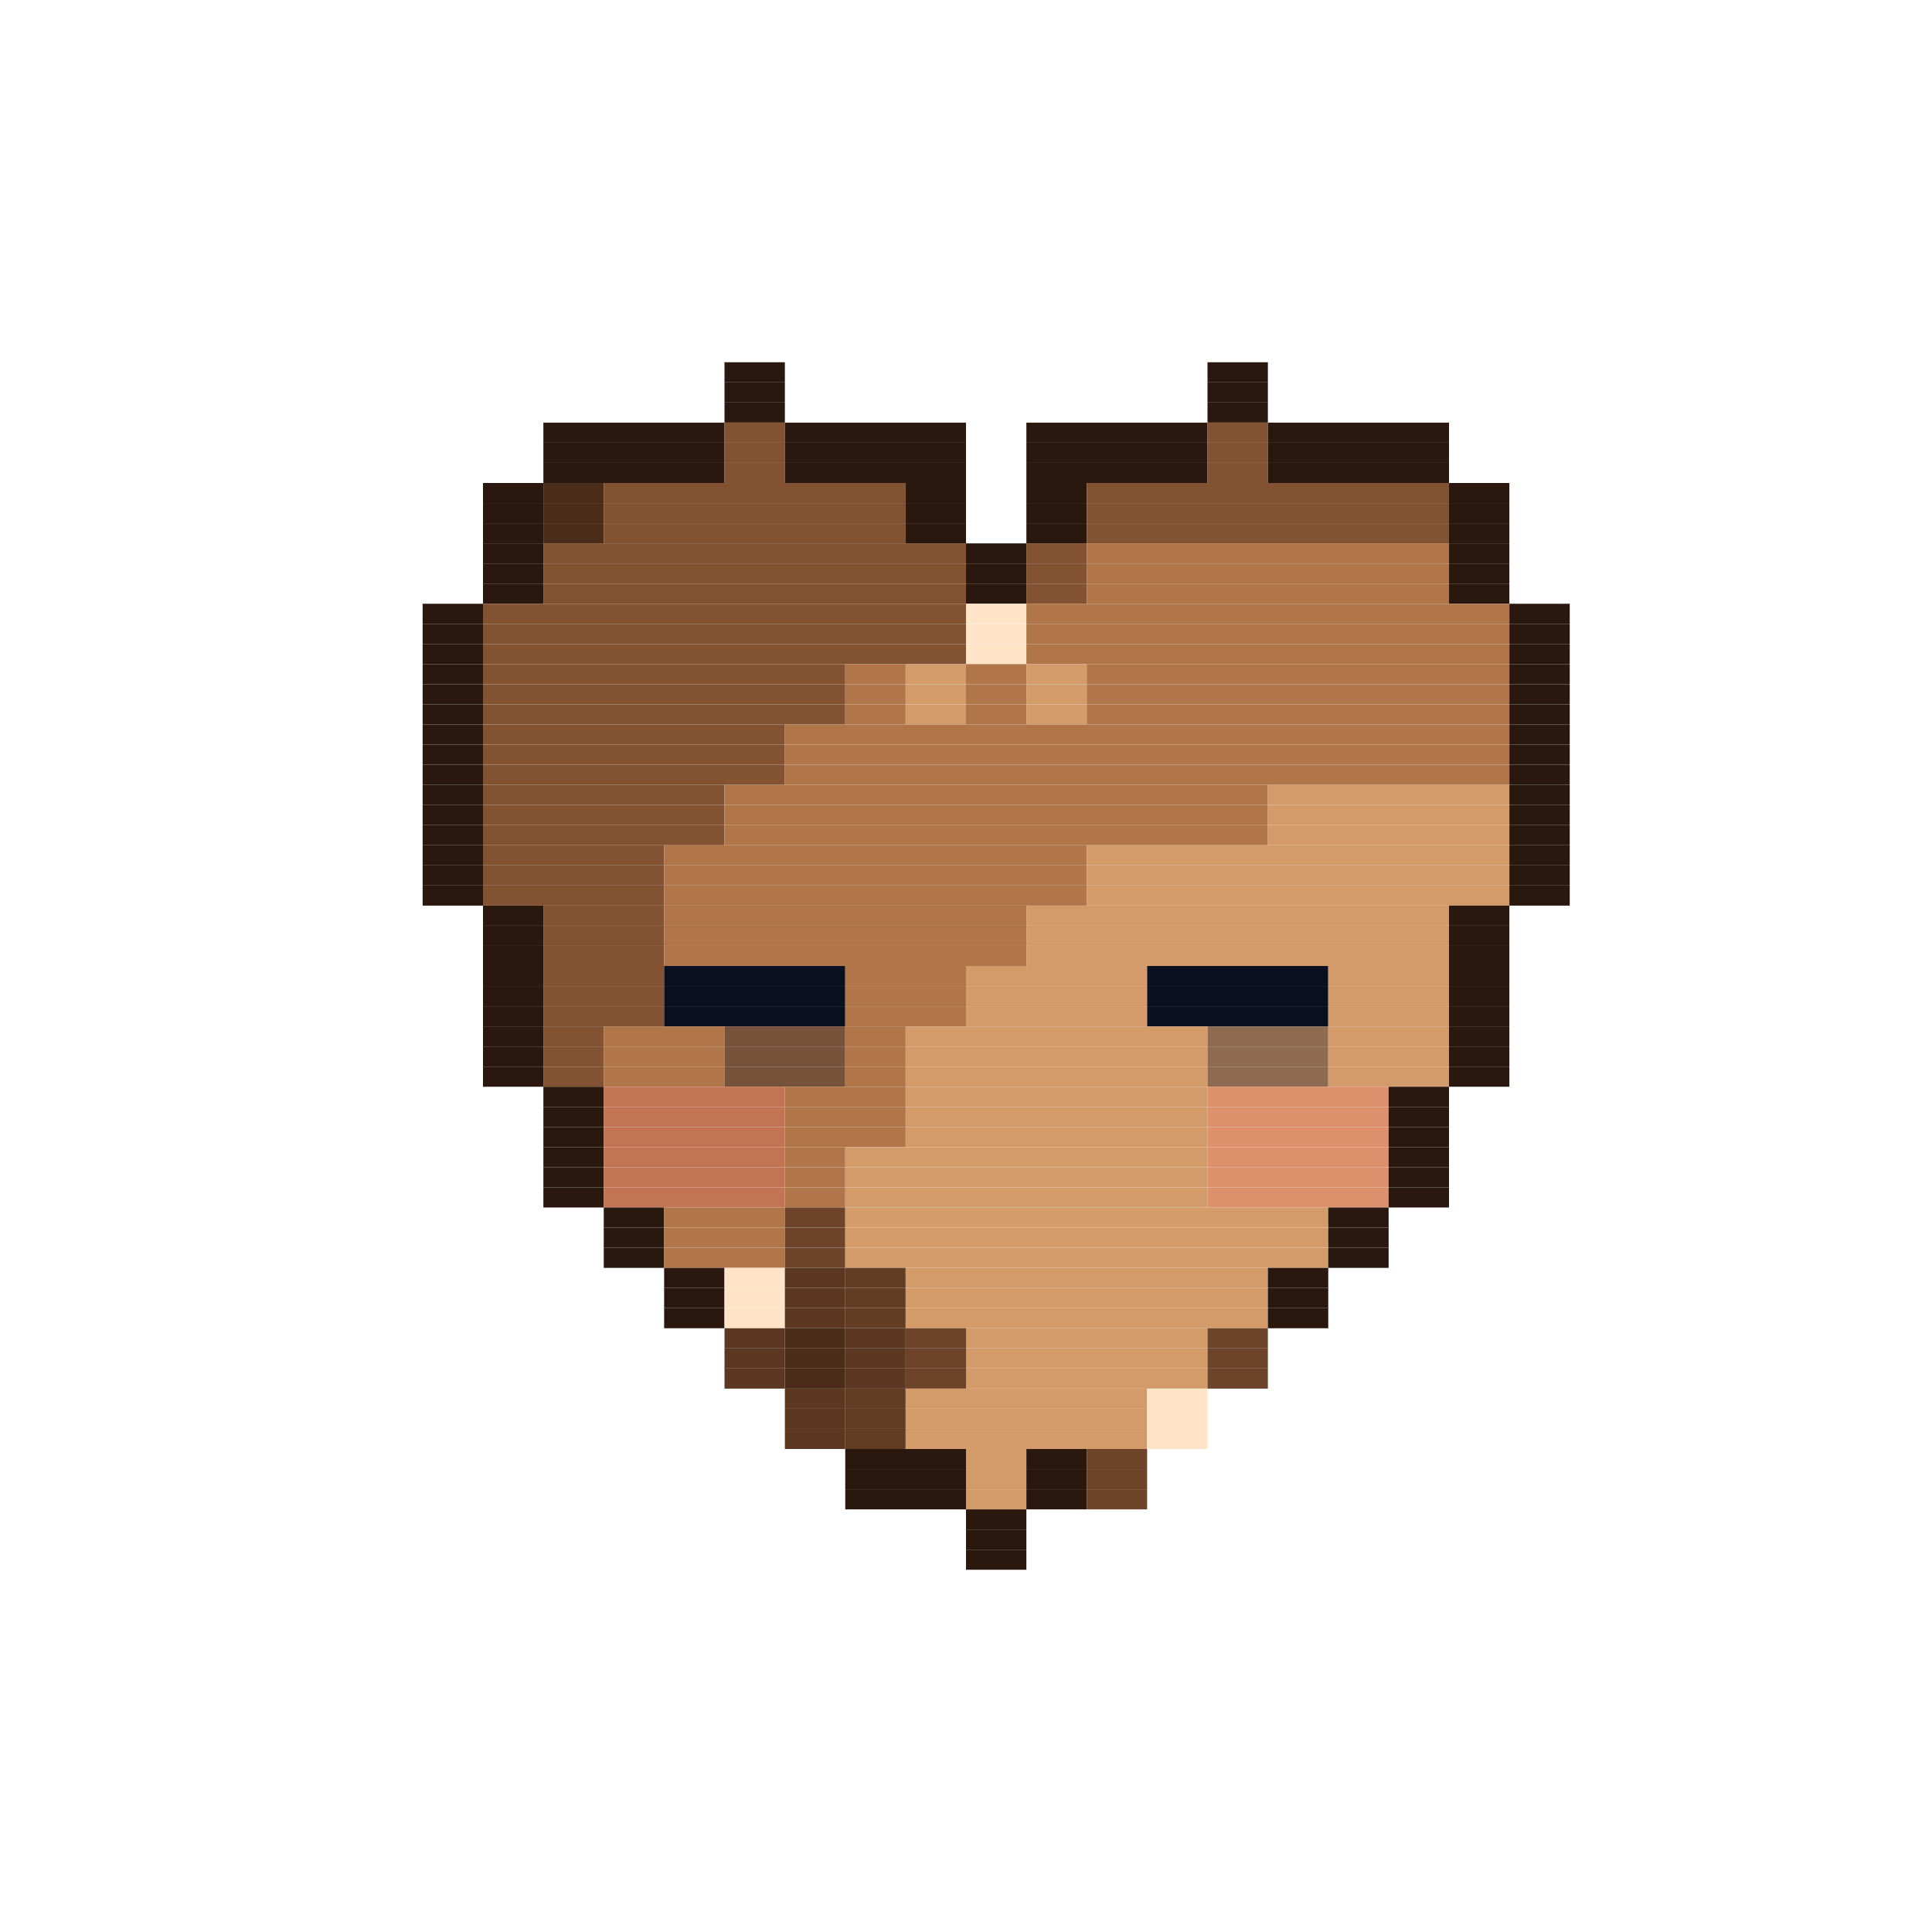
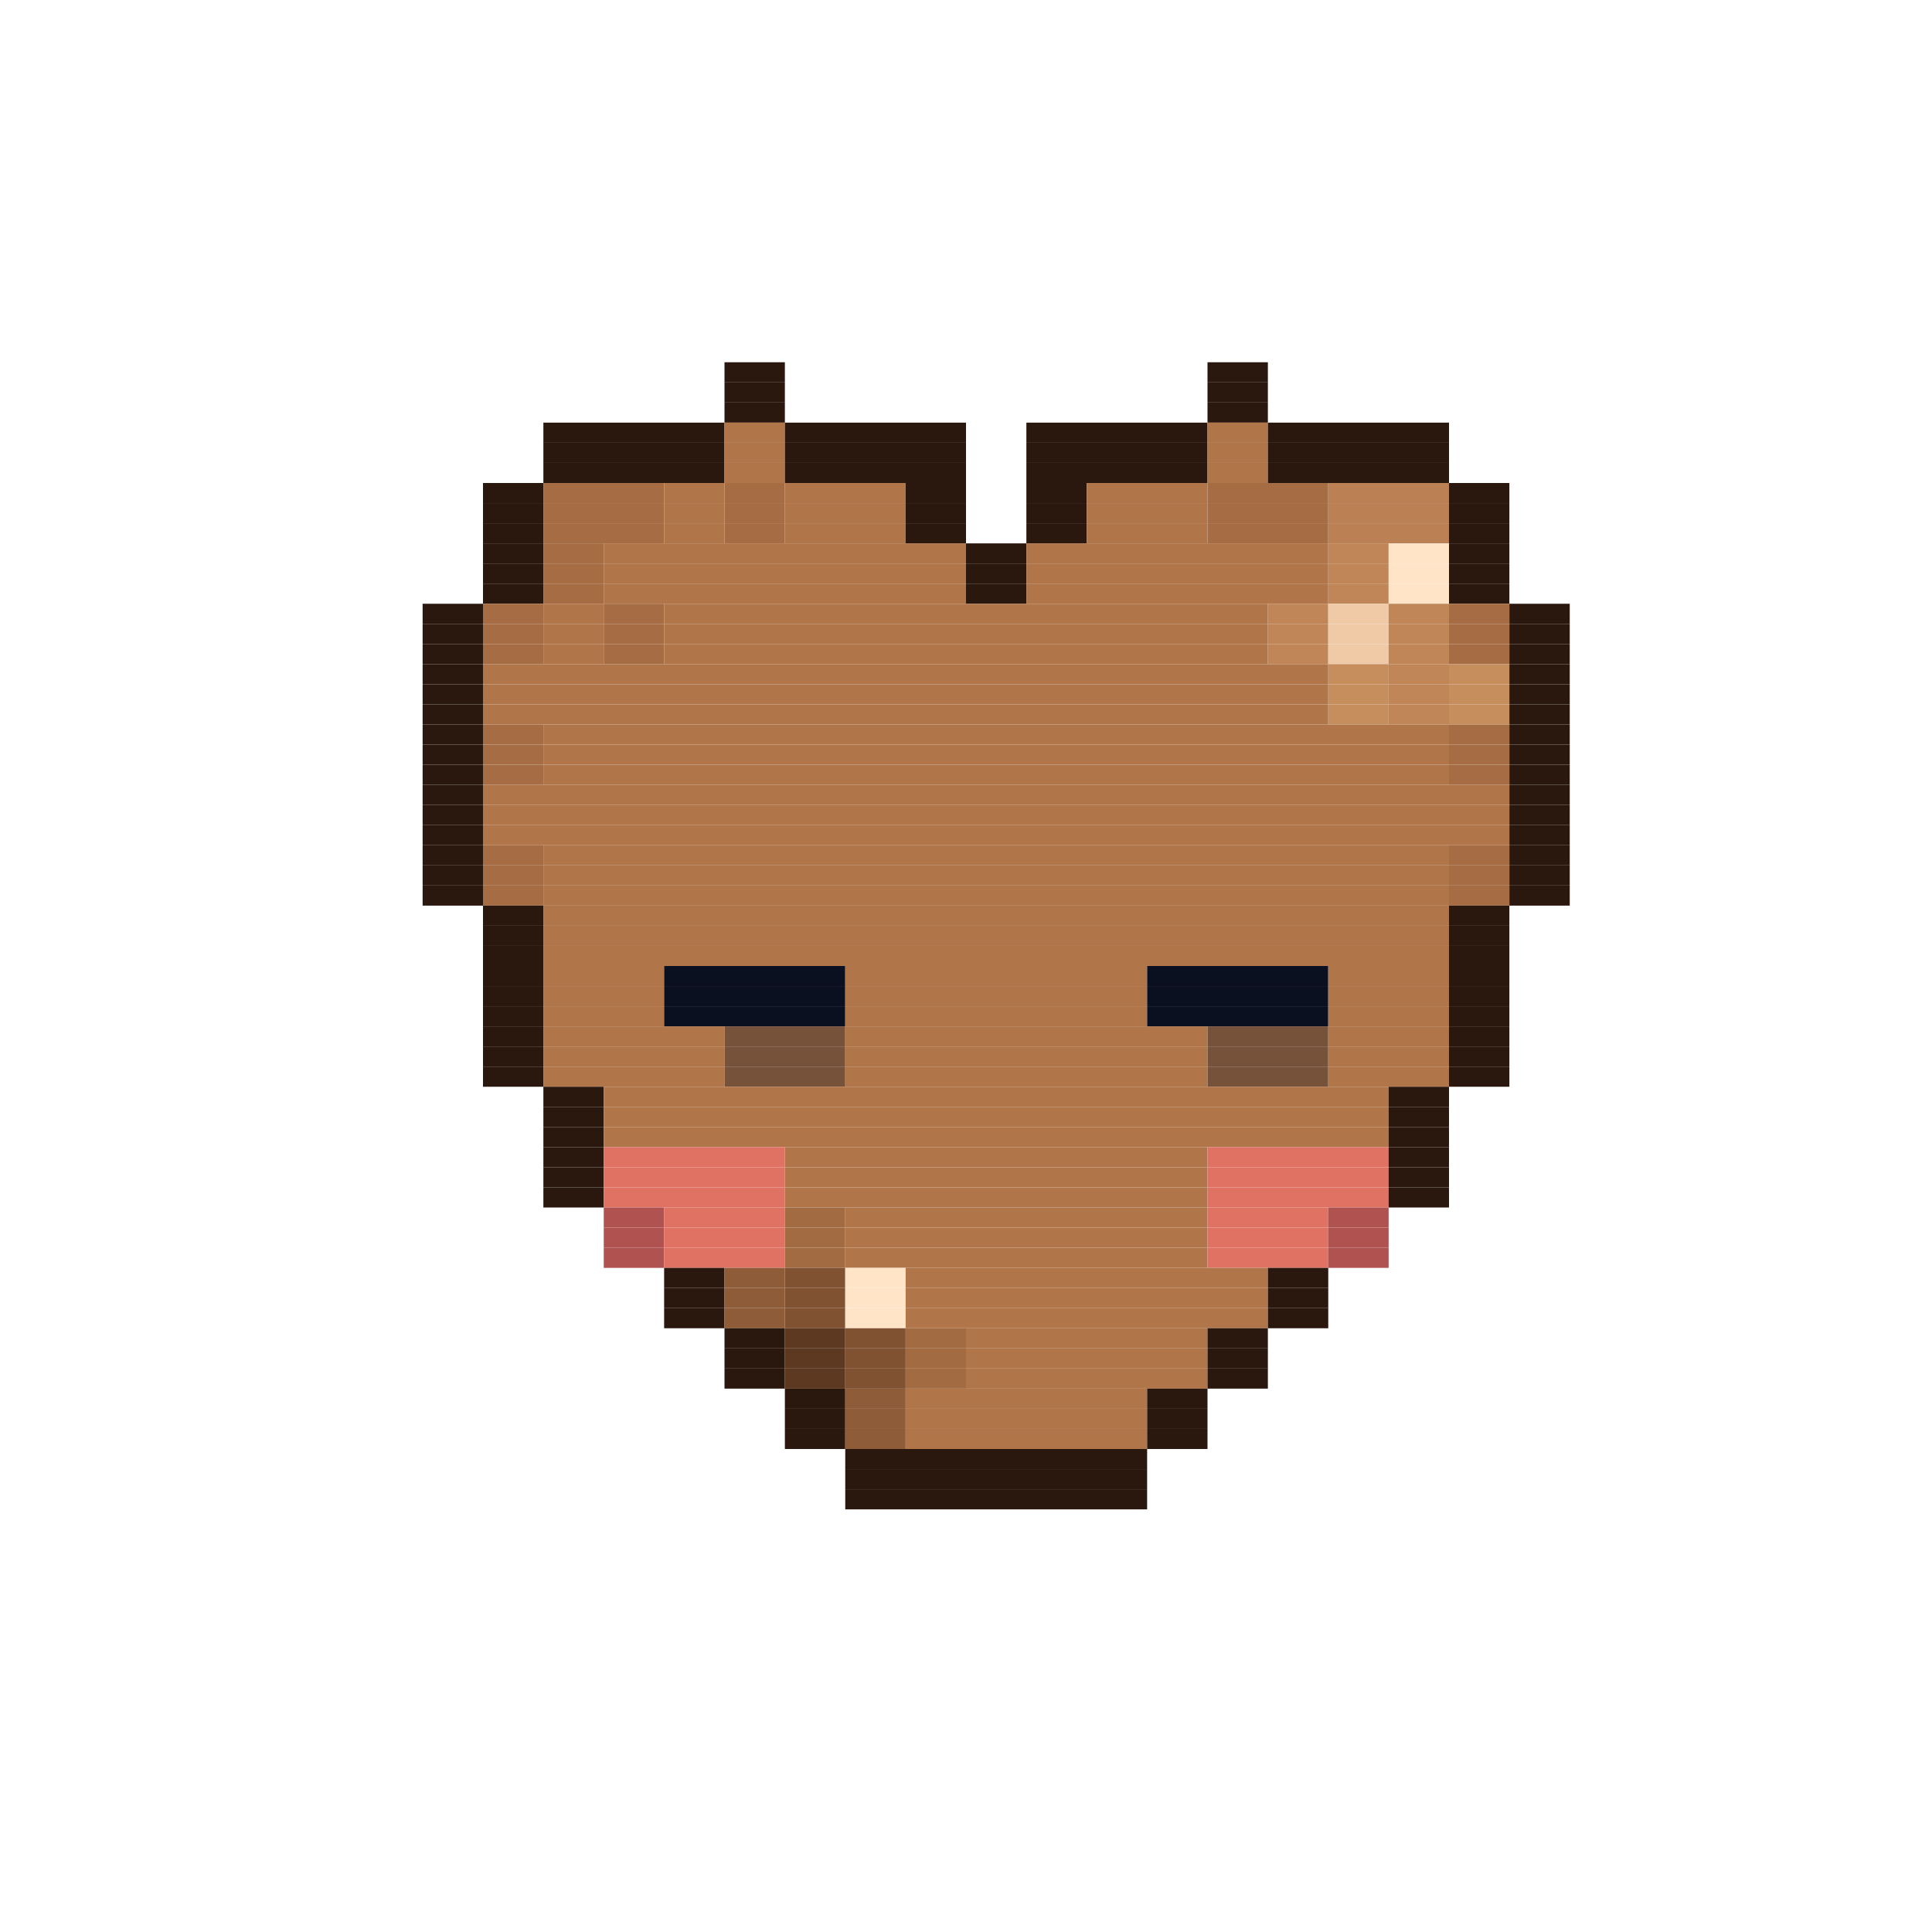
<svg xmlns="http://www.w3.org/2000/svg" viewBox="0 0 96 96" width="96" height="96" style="image-rendering:pixelated">
  <rect x="36" y="18" width="3" height="1" fill="#2a180f" />
  <rect x="60" y="18" width="3" height="1" fill="#2a180f" />
  <rect x="36" y="19" width="3" height="1" fill="#2a180f" />
  <rect x="60" y="19" width="3" height="1" fill="#2a180f" />
  <rect x="36" y="20" width="3" height="1" fill="#2a180f" />
  <rect x="60" y="20" width="3" height="1" fill="#2a180f" />
  <rect x="27" y="21" width="9" height="1" fill="#2a180f" />
-   <rect x="36" y="21" width="3" height="1" fill="#835233" />
+   <rect x="36" y="21" width="3" height="1" fill="#b07549" />
  <rect x="39" y="21" width="9" height="1" fill="#2a180f" />
  <rect x="51" y="21" width="9" height="1" fill="#2a180f" />
-   <rect x="60" y="21" width="3" height="1" fill="#835233" />
+   <rect x="60" y="21" width="3" height="1" fill="#b07549" />
  <rect x="63" y="21" width="9" height="1" fill="#2a180f" />
  <rect x="27" y="22" width="9" height="1" fill="#2a180f" />
-   <rect x="36" y="22" width="3" height="1" fill="#835233" />
+   <rect x="36" y="22" width="3" height="1" fill="#b07549" />
  <rect x="39" y="22" width="9" height="1" fill="#2a180f" />
  <rect x="51" y="22" width="9" height="1" fill="#2a180f" />
-   <rect x="60" y="22" width="3" height="1" fill="#835233" />
+   <rect x="60" y="22" width="3" height="1" fill="#b07549" />
  <rect x="63" y="22" width="9" height="1" fill="#2a180f" />
  <rect x="27" y="23" width="9" height="1" fill="#2a180f" />
-   <rect x="36" y="23" width="3" height="1" fill="#835233" />
+   <rect x="36" y="23" width="3" height="1" fill="#b07549" />
  <rect x="39" y="23" width="9" height="1" fill="#2a180f" />
  <rect x="51" y="23" width="9" height="1" fill="#2a180f" />
-   <rect x="60" y="23" width="3" height="1" fill="#835233" />
+   <rect x="60" y="23" width="3" height="1" fill="#b07549" />
  <rect x="63" y="23" width="9" height="1" fill="#2a180f" />
  <rect x="24" y="24" width="3" height="1" fill="#2a180f" />
-   <rect x="27" y="24" width="3" height="1" fill="#4b2c19" />
-   <rect x="30" y="24" width="15" height="1" fill="#835233" />
+   <rect x="27" y="24" width="6" height="1" fill="#a66d44" />
+   <rect x="33" y="24" width="3" height="1" fill="#b07549" />
+   <rect x="36" y="24" width="3" height="1" fill="#a66d44" />
+   <rect x="39" y="24" width="6" height="1" fill="#b07549" />
  <rect x="45" y="24" width="3" height="1" fill="#2a180f" />
  <rect x="51" y="24" width="3" height="1" fill="#2a180f" />
-   <rect x="54" y="24" width="18" height="1" fill="#835233" />
+   <rect x="54" y="24" width="6" height="1" fill="#b07549" />
+   <rect x="60" y="24" width="6" height="1" fill="#a66d44" />
+   <rect x="66" y="24" width="6" height="1" fill="#bb8053" />
  <rect x="72" y="24" width="3" height="1" fill="#2a180f" />
  <rect x="24" y="25" width="3" height="1" fill="#2a180f" />
-   <rect x="27" y="25" width="3" height="1" fill="#4b2c19" />
-   <rect x="30" y="25" width="15" height="1" fill="#835233" />
+   <rect x="27" y="25" width="6" height="1" fill="#a66d44" />
+   <rect x="33" y="25" width="3" height="1" fill="#b07549" />
+   <rect x="36" y="25" width="3" height="1" fill="#a66d44" />
+   <rect x="39" y="25" width="6" height="1" fill="#b07549" />
  <rect x="45" y="25" width="3" height="1" fill="#2a180f" />
  <rect x="51" y="25" width="3" height="1" fill="#2a180f" />
-   <rect x="54" y="25" width="18" height="1" fill="#835233" />
+   <rect x="54" y="25" width="6" height="1" fill="#b07549" />
+   <rect x="60" y="25" width="6" height="1" fill="#a66d44" />
+   <rect x="66" y="25" width="6" height="1" fill="#bb8053" />
  <rect x="72" y="25" width="3" height="1" fill="#2a180f" />
  <rect x="24" y="26" width="3" height="1" fill="#2a180f" />
-   <rect x="27" y="26" width="3" height="1" fill="#4b2c19" />
-   <rect x="30" y="26" width="15" height="1" fill="#835233" />
+   <rect x="27" y="26" width="6" height="1" fill="#a66d44" />
+   <rect x="33" y="26" width="3" height="1" fill="#b07549" />
+   <rect x="36" y="26" width="3" height="1" fill="#a66d44" />
+   <rect x="39" y="26" width="6" height="1" fill="#b07549" />
  <rect x="45" y="26" width="3" height="1" fill="#2a180f" />
  <rect x="51" y="26" width="3" height="1" fill="#2a180f" />
-   <rect x="54" y="26" width="18" height="1" fill="#835233" />
+   <rect x="54" y="26" width="6" height="1" fill="#b07549" />
+   <rect x="60" y="26" width="6" height="1" fill="#a66d44" />
+   <rect x="66" y="26" width="6" height="1" fill="#bb8053" />
  <rect x="72" y="26" width="3" height="1" fill="#2a180f" />
  <rect x="24" y="27" width="3" height="1" fill="#2a180f" />
-   <rect x="27" y="27" width="21" height="1" fill="#835233" />
+   <rect x="27" y="27" width="3" height="1" fill="#a66d44" />
+   <rect x="30" y="27" width="18" height="1" fill="#b07549" />
  <rect x="48" y="27" width="3" height="1" fill="#2a180f" />
-   <rect x="51" y="27" width="3" height="1" fill="#835233" />
-   <rect x="54" y="27" width="18" height="1" fill="#b07549" />
+   <rect x="51" y="27" width="15" height="1" fill="#b07549" />
+   <rect x="66" y="27" width="3" height="1" fill="#c08657" />
+   <rect x="69" y="27" width="3" height="1" fill="#ffe4c8" />
  <rect x="72" y="27" width="3" height="1" fill="#2a180f" />
  <rect x="24" y="28" width="3" height="1" fill="#2a180f" />
-   <rect x="27" y="28" width="21" height="1" fill="#835233" />
+   <rect x="27" y="28" width="3" height="1" fill="#a66d44" />
+   <rect x="30" y="28" width="18" height="1" fill="#b07549" />
  <rect x="48" y="28" width="3" height="1" fill="#2a180f" />
-   <rect x="51" y="28" width="3" height="1" fill="#835233" />
-   <rect x="54" y="28" width="18" height="1" fill="#b07549" />
+   <rect x="51" y="28" width="15" height="1" fill="#b07549" />
+   <rect x="66" y="28" width="3" height="1" fill="#c08657" />
+   <rect x="69" y="28" width="3" height="1" fill="#ffe4c8" />
  <rect x="72" y="28" width="3" height="1" fill="#2a180f" />
  <rect x="24" y="29" width="3" height="1" fill="#2a180f" />
-   <rect x="27" y="29" width="21" height="1" fill="#835233" />
+   <rect x="27" y="29" width="3" height="1" fill="#a66d44" />
+   <rect x="30" y="29" width="18" height="1" fill="#b07549" />
  <rect x="48" y="29" width="3" height="1" fill="#2a180f" />
-   <rect x="51" y="29" width="3" height="1" fill="#835233" />
-   <rect x="54" y="29" width="18" height="1" fill="#b07549" />
+   <rect x="51" y="29" width="15" height="1" fill="#b07549" />
+   <rect x="66" y="29" width="3" height="1" fill="#c08657" />
+   <rect x="69" y="29" width="3" height="1" fill="#ffe4c8" />
  <rect x="72" y="29" width="3" height="1" fill="#2a180f" />
  <rect x="21" y="30" width="3" height="1" fill="#2a180f" />
-   <rect x="24" y="30" width="24" height="1" fill="#835233" />
-   <rect x="48" y="30" width="3" height="1" fill="#ffe4c8" />
-   <rect x="51" y="30" width="24" height="1" fill="#b07549" />
+   <rect x="24" y="30" width="3" height="1" fill="#a66d44" />
+   <rect x="27" y="30" width="3" height="1" fill="#b07549" />
+   <rect x="30" y="30" width="3" height="1" fill="#a66d44" />
+   <rect x="33" y="30" width="30" height="1" fill="#b07549" />
+   <rect x="63" y="30" width="3" height="1" fill="#c08657" />
+   <rect x="66" y="30" width="3" height="1" fill="#f0caa7" />
+   <rect x="69" y="30" width="3" height="1" fill="#c08657" />
+   <rect x="72" y="30" width="3" height="1" fill="#a66d44" />
  <rect x="75" y="30" width="3" height="1" fill="#2a180f" />
  <rect x="21" y="31" width="3" height="1" fill="#2a180f" />
-   <rect x="24" y="31" width="24" height="1" fill="#835233" />
-   <rect x="48" y="31" width="3" height="1" fill="#ffe4c8" />
-   <rect x="51" y="31" width="24" height="1" fill="#b07549" />
+   <rect x="24" y="31" width="3" height="1" fill="#a66d44" />
+   <rect x="27" y="31" width="3" height="1" fill="#b07549" />
+   <rect x="30" y="31" width="3" height="1" fill="#a66d44" />
+   <rect x="33" y="31" width="30" height="1" fill="#b07549" />
+   <rect x="63" y="31" width="3" height="1" fill="#c08657" />
+   <rect x="66" y="31" width="3" height="1" fill="#f0caa7" />
+   <rect x="69" y="31" width="3" height="1" fill="#c08657" />
+   <rect x="72" y="31" width="3" height="1" fill="#a66d44" />
  <rect x="75" y="31" width="3" height="1" fill="#2a180f" />
  <rect x="21" y="32" width="3" height="1" fill="#2a180f" />
-   <rect x="24" y="32" width="24" height="1" fill="#835233" />
-   <rect x="48" y="32" width="3" height="1" fill="#ffe4c8" />
-   <rect x="51" y="32" width="24" height="1" fill="#b07549" />
+   <rect x="24" y="32" width="3" height="1" fill="#a66d44" />
+   <rect x="27" y="32" width="3" height="1" fill="#b07549" />
+   <rect x="30" y="32" width="3" height="1" fill="#a66d44" />
+   <rect x="33" y="32" width="30" height="1" fill="#b07549" />
+   <rect x="63" y="32" width="3" height="1" fill="#c08657" />
+   <rect x="66" y="32" width="3" height="1" fill="#f0caa7" />
+   <rect x="69" y="32" width="3" height="1" fill="#c08657" />
+   <rect x="72" y="32" width="3" height="1" fill="#a66d44" />
  <rect x="75" y="32" width="3" height="1" fill="#2a180f" />
  <rect x="21" y="33" width="3" height="1" fill="#2a180f" />
-   <rect x="24" y="33" width="18" height="1" fill="#835233" />
-   <rect x="42" y="33" width="3" height="1" fill="#b07549" />
-   <rect x="45" y="33" width="3" height="1" fill="#d39b69" />
-   <rect x="48" y="33" width="3" height="1" fill="#b07549" />
-   <rect x="51" y="33" width="3" height="1" fill="#d39b69" />
-   <rect x="54" y="33" width="21" height="1" fill="#b07549" />
+   <rect x="24" y="33" width="42" height="1" fill="#b07549" />
+   <rect x="66" y="33" width="3" height="1" fill="#c68d5d" />
+   <rect x="69" y="33" width="3" height="1" fill="#c08657" />
+   <rect x="72" y="33" width="3" height="1" fill="#c68d5d" />
  <rect x="75" y="33" width="3" height="1" fill="#2a180f" />
  <rect x="21" y="34" width="3" height="1" fill="#2a180f" />
-   <rect x="24" y="34" width="18" height="1" fill="#835233" />
-   <rect x="42" y="34" width="3" height="1" fill="#b07549" />
-   <rect x="45" y="34" width="3" height="1" fill="#d39b69" />
-   <rect x="48" y="34" width="3" height="1" fill="#b07549" />
-   <rect x="51" y="34" width="3" height="1" fill="#d39b69" />
-   <rect x="54" y="34" width="21" height="1" fill="#b07549" />
+   <rect x="24" y="34" width="42" height="1" fill="#b07549" />
+   <rect x="66" y="34" width="3" height="1" fill="#c68d5d" />
+   <rect x="69" y="34" width="3" height="1" fill="#c08657" />
+   <rect x="72" y="34" width="3" height="1" fill="#c68d5d" />
  <rect x="75" y="34" width="3" height="1" fill="#2a180f" />
  <rect x="21" y="35" width="3" height="1" fill="#2a180f" />
-   <rect x="24" y="35" width="18" height="1" fill="#835233" />
-   <rect x="42" y="35" width="3" height="1" fill="#b07549" />
-   <rect x="45" y="35" width="3" height="1" fill="#d39b69" />
-   <rect x="48" y="35" width="3" height="1" fill="#b07549" />
-   <rect x="51" y="35" width="3" height="1" fill="#d39b69" />
-   <rect x="54" y="35" width="21" height="1" fill="#b07549" />
+   <rect x="24" y="35" width="42" height="1" fill="#b07549" />
+   <rect x="66" y="35" width="3" height="1" fill="#c68d5d" />
+   <rect x="69" y="35" width="3" height="1" fill="#c08657" />
+   <rect x="72" y="35" width="3" height="1" fill="#c68d5d" />
  <rect x="75" y="35" width="3" height="1" fill="#2a180f" />
  <rect x="21" y="36" width="3" height="1" fill="#2a180f" />
-   <rect x="24" y="36" width="15" height="1" fill="#835233" />
-   <rect x="39" y="36" width="36" height="1" fill="#b07549" />
+   <rect x="24" y="36" width="3" height="1" fill="#a66d44" />
+   <rect x="27" y="36" width="45" height="1" fill="#b07549" />
+   <rect x="72" y="36" width="3" height="1" fill="#a66d44" />
  <rect x="75" y="36" width="3" height="1" fill="#2a180f" />
  <rect x="21" y="37" width="3" height="1" fill="#2a180f" />
-   <rect x="24" y="37" width="15" height="1" fill="#835233" />
-   <rect x="39" y="37" width="36" height="1" fill="#b07549" />
+   <rect x="24" y="37" width="3" height="1" fill="#a66d44" />
+   <rect x="27" y="37" width="45" height="1" fill="#b07549" />
+   <rect x="72" y="37" width="3" height="1" fill="#a66d44" />
  <rect x="75" y="37" width="3" height="1" fill="#2a180f" />
  <rect x="21" y="38" width="3" height="1" fill="#2a180f" />
-   <rect x="24" y="38" width="15" height="1" fill="#835233" />
-   <rect x="39" y="38" width="36" height="1" fill="#b07549" />
+   <rect x="24" y="38" width="3" height="1" fill="#a66d44" />
+   <rect x="27" y="38" width="45" height="1" fill="#b07549" />
+   <rect x="72" y="38" width="3" height="1" fill="#a66d44" />
  <rect x="75" y="38" width="3" height="1" fill="#2a180f" />
  <rect x="21" y="39" width="3" height="1" fill="#2a180f" />
-   <rect x="24" y="39" width="12" height="1" fill="#835233" />
-   <rect x="36" y="39" width="27" height="1" fill="#b07549" />
-   <rect x="63" y="39" width="12" height="1" fill="#d39b69" />
+   <rect x="24" y="39" width="51" height="1" fill="#b07549" />
  <rect x="75" y="39" width="3" height="1" fill="#2a180f" />
  <rect x="21" y="40" width="3" height="1" fill="#2a180f" />
-   <rect x="24" y="40" width="12" height="1" fill="#835233" />
-   <rect x="36" y="40" width="27" height="1" fill="#b07549" />
-   <rect x="63" y="40" width="12" height="1" fill="#d39b69" />
+   <rect x="24" y="40" width="51" height="1" fill="#b07549" />
  <rect x="75" y="40" width="3" height="1" fill="#2a180f" />
  <rect x="21" y="41" width="3" height="1" fill="#2a180f" />
-   <rect x="24" y="41" width="12" height="1" fill="#835233" />
-   <rect x="36" y="41" width="27" height="1" fill="#b07549" />
-   <rect x="63" y="41" width="12" height="1" fill="#d39b69" />
+   <rect x="24" y="41" width="51" height="1" fill="#b07549" />
  <rect x="75" y="41" width="3" height="1" fill="#2a180f" />
  <rect x="21" y="42" width="3" height="1" fill="#2a180f" />
-   <rect x="24" y="42" width="9" height="1" fill="#835233" />
-   <rect x="33" y="42" width="21" height="1" fill="#b07549" />
-   <rect x="54" y="42" width="21" height="1" fill="#d39b69" />
+   <rect x="24" y="42" width="3" height="1" fill="#a66d44" />
+   <rect x="27" y="42" width="45" height="1" fill="#b07549" />
+   <rect x="72" y="42" width="3" height="1" fill="#a66d44" />
  <rect x="75" y="42" width="3" height="1" fill="#2a180f" />
  <rect x="21" y="43" width="3" height="1" fill="#2a180f" />
-   <rect x="24" y="43" width="9" height="1" fill="#835233" />
-   <rect x="33" y="43" width="21" height="1" fill="#b07549" />
-   <rect x="54" y="43" width="21" height="1" fill="#d39b69" />
+   <rect x="24" y="43" width="3" height="1" fill="#a66d44" />
+   <rect x="27" y="43" width="45" height="1" fill="#b07549" />
+   <rect x="72" y="43" width="3" height="1" fill="#a66d44" />
  <rect x="75" y="43" width="3" height="1" fill="#2a180f" />
  <rect x="21" y="44" width="3" height="1" fill="#2a180f" />
-   <rect x="24" y="44" width="9" height="1" fill="#835233" />
-   <rect x="33" y="44" width="21" height="1" fill="#b07549" />
-   <rect x="54" y="44" width="21" height="1" fill="#d39b69" />
+   <rect x="24" y="44" width="3" height="1" fill="#a66d44" />
+   <rect x="27" y="44" width="45" height="1" fill="#b07549" />
+   <rect x="72" y="44" width="3" height="1" fill="#a66d44" />
  <rect x="75" y="44" width="3" height="1" fill="#2a180f" />
  <rect x="24" y="45" width="3" height="1" fill="#2a180f" />
-   <rect x="27" y="45" width="6" height="1" fill="#835233" />
-   <rect x="33" y="45" width="18" height="1" fill="#b07549" />
-   <rect x="51" y="45" width="21" height="1" fill="#d39b69" />
+   <rect x="27" y="45" width="45" height="1" fill="#b07549" />
  <rect x="72" y="45" width="3" height="1" fill="#2a180f" />
  <rect x="24" y="46" width="3" height="1" fill="#2a180f" />
-   <rect x="27" y="46" width="6" height="1" fill="#835233" />
-   <rect x="33" y="46" width="18" height="1" fill="#b07549" />
-   <rect x="51" y="46" width="21" height="1" fill="#d39b69" />
+   <rect x="27" y="46" width="45" height="1" fill="#b07549" />
  <rect x="72" y="46" width="3" height="1" fill="#2a180f" />
  <rect x="24" y="47" width="3" height="1" fill="#2a180f" />
-   <rect x="27" y="47" width="6" height="1" fill="#835233" />
-   <rect x="33" y="47" width="18" height="1" fill="#b07549" />
-   <rect x="51" y="47" width="21" height="1" fill="#d39b69" />
+   <rect x="27" y="47" width="45" height="1" fill="#b07549" />
  <rect x="72" y="47" width="3" height="1" fill="#2a180f" />
  <rect x="24" y="48" width="3" height="1" fill="#2a180f" />
-   <rect x="27" y="48" width="6" height="1" fill="#835233" />
+   <rect x="27" y="48" width="6" height="1" fill="#b07549" />
  <rect x="33" y="48" width="9" height="1" fill="#0b1020" />
-   <rect x="42" y="48" width="6" height="1" fill="#b07549" />
-   <rect x="48" y="48" width="9" height="1" fill="#d39b69" />
+   <rect x="42" y="48" width="15" height="1" fill="#b07549" />
  <rect x="57" y="48" width="9" height="1" fill="#0b1020" />
-   <rect x="66" y="48" width="6" height="1" fill="#d39b69" />
+   <rect x="66" y="48" width="6" height="1" fill="#b07549" />
  <rect x="72" y="48" width="3" height="1" fill="#2a180f" />
  <rect x="24" y="49" width="3" height="1" fill="#2a180f" />
-   <rect x="27" y="49" width="6" height="1" fill="#835233" />
+   <rect x="27" y="49" width="6" height="1" fill="#b07549" />
  <rect x="33" y="49" width="9" height="1" fill="#0b1020" />
-   <rect x="42" y="49" width="6" height="1" fill="#b07549" />
-   <rect x="48" y="49" width="9" height="1" fill="#d39b69" />
+   <rect x="42" y="49" width="15" height="1" fill="#b07549" />
  <rect x="57" y="49" width="9" height="1" fill="#0b1020" />
-   <rect x="66" y="49" width="6" height="1" fill="#d39b69" />
+   <rect x="66" y="49" width="6" height="1" fill="#b07549" />
  <rect x="72" y="49" width="3" height="1" fill="#2a180f" />
  <rect x="24" y="50" width="3" height="1" fill="#2a180f" />
-   <rect x="27" y="50" width="6" height="1" fill="#835233" />
+   <rect x="27" y="50" width="6" height="1" fill="#b07549" />
  <rect x="33" y="50" width="9" height="1" fill="#0b1020" />
-   <rect x="42" y="50" width="6" height="1" fill="#b07549" />
-   <rect x="48" y="50" width="9" height="1" fill="#d39b69" />
+   <rect x="42" y="50" width="15" height="1" fill="#b07549" />
  <rect x="57" y="50" width="9" height="1" fill="#0b1020" />
-   <rect x="66" y="50" width="6" height="1" fill="#d39b69" />
+   <rect x="66" y="50" width="6" height="1" fill="#b07549" />
  <rect x="72" y="50" width="3" height="1" fill="#2a180f" />
  <rect x="24" y="51" width="3" height="1" fill="#2a180f" />
-   <rect x="27" y="51" width="3" height="1" fill="#835233" />
-   <rect x="30" y="51" width="6" height="1" fill="#b07549" />
+   <rect x="27" y="51" width="9" height="1" fill="#b07549" />
  <rect x="36" y="51" width="6" height="1" fill="#76523b" />
-   <rect x="42" y="51" width="3" height="1" fill="#b07549" />
-   <rect x="45" y="51" width="15" height="1" fill="#d39b69" />
-   <rect x="60" y="51" width="6" height="1" fill="#8d6a50" />
-   <rect x="66" y="51" width="6" height="1" fill="#d39b69" />
+   <rect x="42" y="51" width="18" height="1" fill="#b07549" />
+   <rect x="60" y="51" width="6" height="1" fill="#76523b" />
+   <rect x="66" y="51" width="6" height="1" fill="#b07549" />
  <rect x="72" y="51" width="3" height="1" fill="#2a180f" />
  <rect x="24" y="52" width="3" height="1" fill="#2a180f" />
-   <rect x="27" y="52" width="3" height="1" fill="#835233" />
-   <rect x="30" y="52" width="6" height="1" fill="#b07549" />
+   <rect x="27" y="52" width="9" height="1" fill="#b07549" />
  <rect x="36" y="52" width="6" height="1" fill="#76523b" />
-   <rect x="42" y="52" width="3" height="1" fill="#b07549" />
-   <rect x="45" y="52" width="15" height="1" fill="#d39b69" />
-   <rect x="60" y="52" width="6" height="1" fill="#8d6a50" />
-   <rect x="66" y="52" width="6" height="1" fill="#d39b69" />
+   <rect x="42" y="52" width="18" height="1" fill="#b07549" />
+   <rect x="60" y="52" width="6" height="1" fill="#76523b" />
+   <rect x="66" y="52" width="6" height="1" fill="#b07549" />
  <rect x="72" y="52" width="3" height="1" fill="#2a180f" />
  <rect x="24" y="53" width="3" height="1" fill="#2a180f" />
-   <rect x="27" y="53" width="3" height="1" fill="#835233" />
-   <rect x="30" y="53" width="6" height="1" fill="#b07549" />
+   <rect x="27" y="53" width="9" height="1" fill="#b07549" />
  <rect x="36" y="53" width="6" height="1" fill="#76523b" />
-   <rect x="42" y="53" width="3" height="1" fill="#b07549" />
-   <rect x="45" y="53" width="15" height="1" fill="#d39b69" />
-   <rect x="60" y="53" width="6" height="1" fill="#8d6a50" />
-   <rect x="66" y="53" width="6" height="1" fill="#d39b69" />
+   <rect x="42" y="53" width="18" height="1" fill="#b07549" />
+   <rect x="60" y="53" width="6" height="1" fill="#76523b" />
+   <rect x="66" y="53" width="6" height="1" fill="#b07549" />
  <rect x="72" y="53" width="3" height="1" fill="#2a180f" />
  <rect x="27" y="54" width="3" height="1" fill="#2a180f" />
-   <rect x="30" y="54" width="9" height="1" fill="#c27453" />
-   <rect x="39" y="54" width="6" height="1" fill="#b07549" />
-   <rect x="45" y="54" width="15" height="1" fill="#d39b69" />
-   <rect x="60" y="54" width="9" height="1" fill="#dc906b" />
+   <rect x="30" y="54" width="39" height="1" fill="#b07549" />
  <rect x="69" y="54" width="3" height="1" fill="#2a180f" />
  <rect x="27" y="55" width="3" height="1" fill="#2a180f" />
-   <rect x="30" y="55" width="9" height="1" fill="#c27453" />
-   <rect x="39" y="55" width="6" height="1" fill="#b07549" />
-   <rect x="45" y="55" width="15" height="1" fill="#d39b69" />
-   <rect x="60" y="55" width="9" height="1" fill="#dc906b" />
+   <rect x="30" y="55" width="39" height="1" fill="#b07549" />
  <rect x="69" y="55" width="3" height="1" fill="#2a180f" />
  <rect x="27" y="56" width="3" height="1" fill="#2a180f" />
-   <rect x="30" y="56" width="9" height="1" fill="#c27453" />
-   <rect x="39" y="56" width="6" height="1" fill="#b07549" />
-   <rect x="45" y="56" width="15" height="1" fill="#d39b69" />
-   <rect x="60" y="56" width="9" height="1" fill="#dc906b" />
+   <rect x="30" y="56" width="39" height="1" fill="#b07549" />
  <rect x="69" y="56" width="3" height="1" fill="#2a180f" />
  <rect x="27" y="57" width="3" height="1" fill="#2a180f" />
-   <rect x="30" y="57" width="9" height="1" fill="#c27453" />
-   <rect x="39" y="57" width="3" height="1" fill="#b07549" />
-   <rect x="42" y="57" width="18" height="1" fill="#d39b69" />
-   <rect x="60" y="57" width="9" height="1" fill="#dc906b" />
+   <rect x="30" y="57" width="9" height="1" fill="#df7263" />
+   <rect x="39" y="57" width="21" height="1" fill="#b07549" />
+   <rect x="60" y="57" width="9" height="1" fill="#df7263" />
  <rect x="69" y="57" width="3" height="1" fill="#2a180f" />
  <rect x="27" y="58" width="3" height="1" fill="#2a180f" />
-   <rect x="30" y="58" width="9" height="1" fill="#c27453" />
-   <rect x="39" y="58" width="3" height="1" fill="#b07549" />
-   <rect x="42" y="58" width="18" height="1" fill="#d39b69" />
-   <rect x="60" y="58" width="9" height="1" fill="#dc906b" />
+   <rect x="30" y="58" width="9" height="1" fill="#df7263" />
+   <rect x="39" y="58" width="21" height="1" fill="#b07549" />
+   <rect x="60" y="58" width="9" height="1" fill="#df7263" />
  <rect x="69" y="58" width="3" height="1" fill="#2a180f" />
  <rect x="27" y="59" width="3" height="1" fill="#2a180f" />
-   <rect x="30" y="59" width="9" height="1" fill="#c27453" />
-   <rect x="39" y="59" width="3" height="1" fill="#b07549" />
-   <rect x="42" y="59" width="18" height="1" fill="#d39b69" />
-   <rect x="60" y="59" width="9" height="1" fill="#dc906b" />
+   <rect x="30" y="59" width="9" height="1" fill="#df7263" />
+   <rect x="39" y="59" width="21" height="1" fill="#b07549" />
+   <rect x="60" y="59" width="9" height="1" fill="#df7263" />
  <rect x="69" y="59" width="3" height="1" fill="#2a180f" />
-   <rect x="30" y="60" width="3" height="1" fill="#2a180f" />
-   <rect x="33" y="60" width="6" height="1" fill="#b07549" />
-   <rect x="39" y="60" width="3" height="1" fill="#6d4329" />
-   <rect x="42" y="60" width="24" height="1" fill="#d39b69" />
-   <rect x="66" y="60" width="3" height="1" fill="#2a180f" />
-   <rect x="30" y="61" width="3" height="1" fill="#2a180f" />
-   <rect x="33" y="61" width="6" height="1" fill="#b07549" />
-   <rect x="39" y="61" width="3" height="1" fill="#6d4329" />
-   <rect x="42" y="61" width="24" height="1" fill="#d39b69" />
-   <rect x="66" y="61" width="3" height="1" fill="#2a180f" />
-   <rect x="30" y="62" width="3" height="1" fill="#2a180f" />
-   <rect x="33" y="62" width="6" height="1" fill="#b07549" />
-   <rect x="39" y="62" width="3" height="1" fill="#6d4329" />
-   <rect x="42" y="62" width="24" height="1" fill="#d39b69" />
-   <rect x="66" y="62" width="3" height="1" fill="#2a180f" />
+   <rect x="30" y="60" width="3" height="1" fill="#b0524f" />
+   <rect x="33" y="60" width="6" height="1" fill="#df7263" />
+   <rect x="39" y="60" width="3" height="1" fill="#a26b42" />
+   <rect x="42" y="60" width="18" height="1" fill="#b07549" />
+   <rect x="60" y="60" width="6" height="1" fill="#df7263" />
+   <rect x="66" y="60" width="3" height="1" fill="#b0524f" />
+   <rect x="30" y="61" width="3" height="1" fill="#b0524f" />
+   <rect x="33" y="61" width="6" height="1" fill="#df7263" />
+   <rect x="39" y="61" width="3" height="1" fill="#a26b42" />
+   <rect x="42" y="61" width="18" height="1" fill="#b07549" />
+   <rect x="60" y="61" width="6" height="1" fill="#df7263" />
+   <rect x="66" y="61" width="3" height="1" fill="#b0524f" />
+   <rect x="30" y="62" width="3" height="1" fill="#b0524f" />
+   <rect x="33" y="62" width="6" height="1" fill="#df7263" />
+   <rect x="39" y="62" width="3" height="1" fill="#a26b42" />
+   <rect x="42" y="62" width="18" height="1" fill="#b07549" />
+   <rect x="60" y="62" width="6" height="1" fill="#df7263" />
+   <rect x="66" y="62" width="3" height="1" fill="#b0524f" />
  <rect x="33" y="63" width="3" height="1" fill="#2a180f" />
-   <rect x="36" y="63" width="3" height="1" fill="#ffe4c8" />
-   <rect x="39" y="63" width="3" height="1" fill="#5c3721" />
-   <rect x="42" y="63" width="3" height="1" fill="#633c24" />
-   <rect x="45" y="63" width="18" height="1" fill="#d39b69" />
+   <rect x="36" y="63" width="3" height="1" fill="#8e5c39" />
+   <rect x="39" y="63" width="3" height="1" fill="#805232" />
+   <rect x="42" y="63" width="3" height="1" fill="#ffe4c8" />
+   <rect x="45" y="63" width="18" height="1" fill="#b07549" />
  <rect x="63" y="63" width="3" height="1" fill="#2a180f" />
  <rect x="33" y="64" width="3" height="1" fill="#2a180f" />
-   <rect x="36" y="64" width="3" height="1" fill="#ffe4c8" />
-   <rect x="39" y="64" width="3" height="1" fill="#5c3721" />
-   <rect x="42" y="64" width="3" height="1" fill="#633c24" />
-   <rect x="45" y="64" width="18" height="1" fill="#d39b69" />
+   <rect x="36" y="64" width="3" height="1" fill="#8e5c39" />
+   <rect x="39" y="64" width="3" height="1" fill="#805232" />
+   <rect x="42" y="64" width="3" height="1" fill="#ffe4c8" />
+   <rect x="45" y="64" width="18" height="1" fill="#b07549" />
  <rect x="63" y="64" width="3" height="1" fill="#2a180f" />
  <rect x="33" y="65" width="3" height="1" fill="#2a180f" />
-   <rect x="36" y="65" width="3" height="1" fill="#ffe4c8" />
-   <rect x="39" y="65" width="3" height="1" fill="#5c3721" />
-   <rect x="42" y="65" width="3" height="1" fill="#633c24" />
-   <rect x="45" y="65" width="18" height="1" fill="#d39b69" />
+   <rect x="36" y="65" width="3" height="1" fill="#8e5c39" />
+   <rect x="39" y="65" width="3" height="1" fill="#805232" />
+   <rect x="42" y="65" width="3" height="1" fill="#ffe4c8" />
+   <rect x="45" y="65" width="18" height="1" fill="#b07549" />
  <rect x="63" y="65" width="3" height="1" fill="#2a180f" />
-   <rect x="36" y="66" width="3" height="1" fill="#5c3721" />
-   <rect x="39" y="66" width="3" height="1" fill="#4b2c19" />
-   <rect x="42" y="66" width="3" height="1" fill="#5c3721" />
-   <rect x="45" y="66" width="3" height="1" fill="#6d4329" />
-   <rect x="48" y="66" width="12" height="1" fill="#d39b69" />
-   <rect x="60" y="66" width="3" height="1" fill="#6d4329" />
-   <rect x="36" y="67" width="3" height="1" fill="#5c3721" />
-   <rect x="39" y="67" width="3" height="1" fill="#4b2c19" />
-   <rect x="42" y="67" width="3" height="1" fill="#5c3721" />
-   <rect x="45" y="67" width="3" height="1" fill="#6d4329" />
-   <rect x="48" y="67" width="12" height="1" fill="#d39b69" />
-   <rect x="60" y="67" width="3" height="1" fill="#6d4329" />
-   <rect x="36" y="68" width="3" height="1" fill="#5c3721" />
-   <rect x="39" y="68" width="3" height="1" fill="#4b2c19" />
-   <rect x="42" y="68" width="3" height="1" fill="#5c3721" />
-   <rect x="45" y="68" width="3" height="1" fill="#6d4329" />
-   <rect x="48" y="68" width="12" height="1" fill="#d39b69" />
-   <rect x="60" y="68" width="3" height="1" fill="#6d4329" />
-   <rect x="39" y="69" width="3" height="1" fill="#5c3721" />
-   <rect x="42" y="69" width="3" height="1" fill="#633c24" />
-   <rect x="45" y="69" width="12" height="1" fill="#d39b69" />
-   <rect x="57" y="69" width="3" height="1" fill="#ffe4c8" />
-   <rect x="39" y="70" width="3" height="1" fill="#5c3721" />
-   <rect x="42" y="70" width="3" height="1" fill="#633c24" />
-   <rect x="45" y="70" width="12" height="1" fill="#d39b69" />
-   <rect x="57" y="70" width="3" height="1" fill="#ffe4c8" />
-   <rect x="39" y="71" width="3" height="1" fill="#5c3721" />
-   <rect x="42" y="71" width="3" height="1" fill="#633c24" />
-   <rect x="45" y="71" width="12" height="1" fill="#d39b69" />
-   <rect x="57" y="71" width="3" height="1" fill="#ffe4c8" />
-   <rect x="42" y="72" width="6" height="1" fill="#2a180f" />
-   <rect x="48" y="72" width="3" height="1" fill="#d39b69" />
-   <rect x="51" y="72" width="3" height="1" fill="#2a180f" />
-   <rect x="54" y="72" width="3" height="1" fill="#6d4329" />
-   <rect x="42" y="73" width="6" height="1" fill="#2a180f" />
-   <rect x="48" y="73" width="3" height="1" fill="#d39b69" />
-   <rect x="51" y="73" width="3" height="1" fill="#2a180f" />
-   <rect x="54" y="73" width="3" height="1" fill="#6d4329" />
-   <rect x="42" y="74" width="6" height="1" fill="#2a180f" />
-   <rect x="48" y="74" width="3" height="1" fill="#d39b69" />
-   <rect x="51" y="74" width="3" height="1" fill="#2a180f" />
-   <rect x="54" y="74" width="3" height="1" fill="#6d4329" />
-   <rect x="48" y="75" width="3" height="1" fill="#2a180f" />
-   <rect x="48" y="76" width="3" height="1" fill="#2a180f" />
-   <rect x="48" y="77" width="3" height="1" fill="#2a180f" />
+   <rect x="36" y="66" width="3" height="1" fill="#2a180f" />
+   <rect x="39" y="66" width="3" height="1" fill="#5d3922" />
+   <rect x="42" y="66" width="3" height="1" fill="#805232" />
+   <rect x="45" y="66" width="3" height="1" fill="#a26b42" />
+   <rect x="48" y="66" width="12" height="1" fill="#b07549" />
+   <rect x="60" y="66" width="3" height="1" fill="#2a180f" />
+   <rect x="36" y="67" width="3" height="1" fill="#2a180f" />
+   <rect x="39" y="67" width="3" height="1" fill="#5d3922" />
+   <rect x="42" y="67" width="3" height="1" fill="#805232" />
+   <rect x="45" y="67" width="3" height="1" fill="#a26b42" />
+   <rect x="48" y="67" width="12" height="1" fill="#b07549" />
+   <rect x="60" y="67" width="3" height="1" fill="#2a180f" />
+   <rect x="36" y="68" width="3" height="1" fill="#2a180f" />
+   <rect x="39" y="68" width="3" height="1" fill="#5d3922" />
+   <rect x="42" y="68" width="3" height="1" fill="#805232" />
+   <rect x="45" y="68" width="3" height="1" fill="#a26b42" />
+   <rect x="48" y="68" width="12" height="1" fill="#b07549" />
+   <rect x="60" y="68" width="3" height="1" fill="#2a180f" />
+   <rect x="39" y="69" width="3" height="1" fill="#2a180f" />
+   <rect x="42" y="69" width="3" height="1" fill="#8e5c39" />
+   <rect x="45" y="69" width="12" height="1" fill="#b07549" />
+   <rect x="57" y="69" width="3" height="1" fill="#2a180f" />
+   <rect x="39" y="70" width="3" height="1" fill="#2a180f" />
+   <rect x="42" y="70" width="3" height="1" fill="#8e5c39" />
+   <rect x="45" y="70" width="12" height="1" fill="#b07549" />
+   <rect x="57" y="70" width="3" height="1" fill="#2a180f" />
+   <rect x="39" y="71" width="3" height="1" fill="#2a180f" />
+   <rect x="42" y="71" width="3" height="1" fill="#8e5c39" />
+   <rect x="45" y="71" width="12" height="1" fill="#b07549" />
+   <rect x="57" y="71" width="3" height="1" fill="#2a180f" />
+   <rect x="42" y="72" width="15" height="1" fill="#2a180f" />
+   <rect x="42" y="73" width="15" height="1" fill="#2a180f" />
+   <rect x="42" y="74" width="15" height="1" fill="#2a180f" />
</svg>
